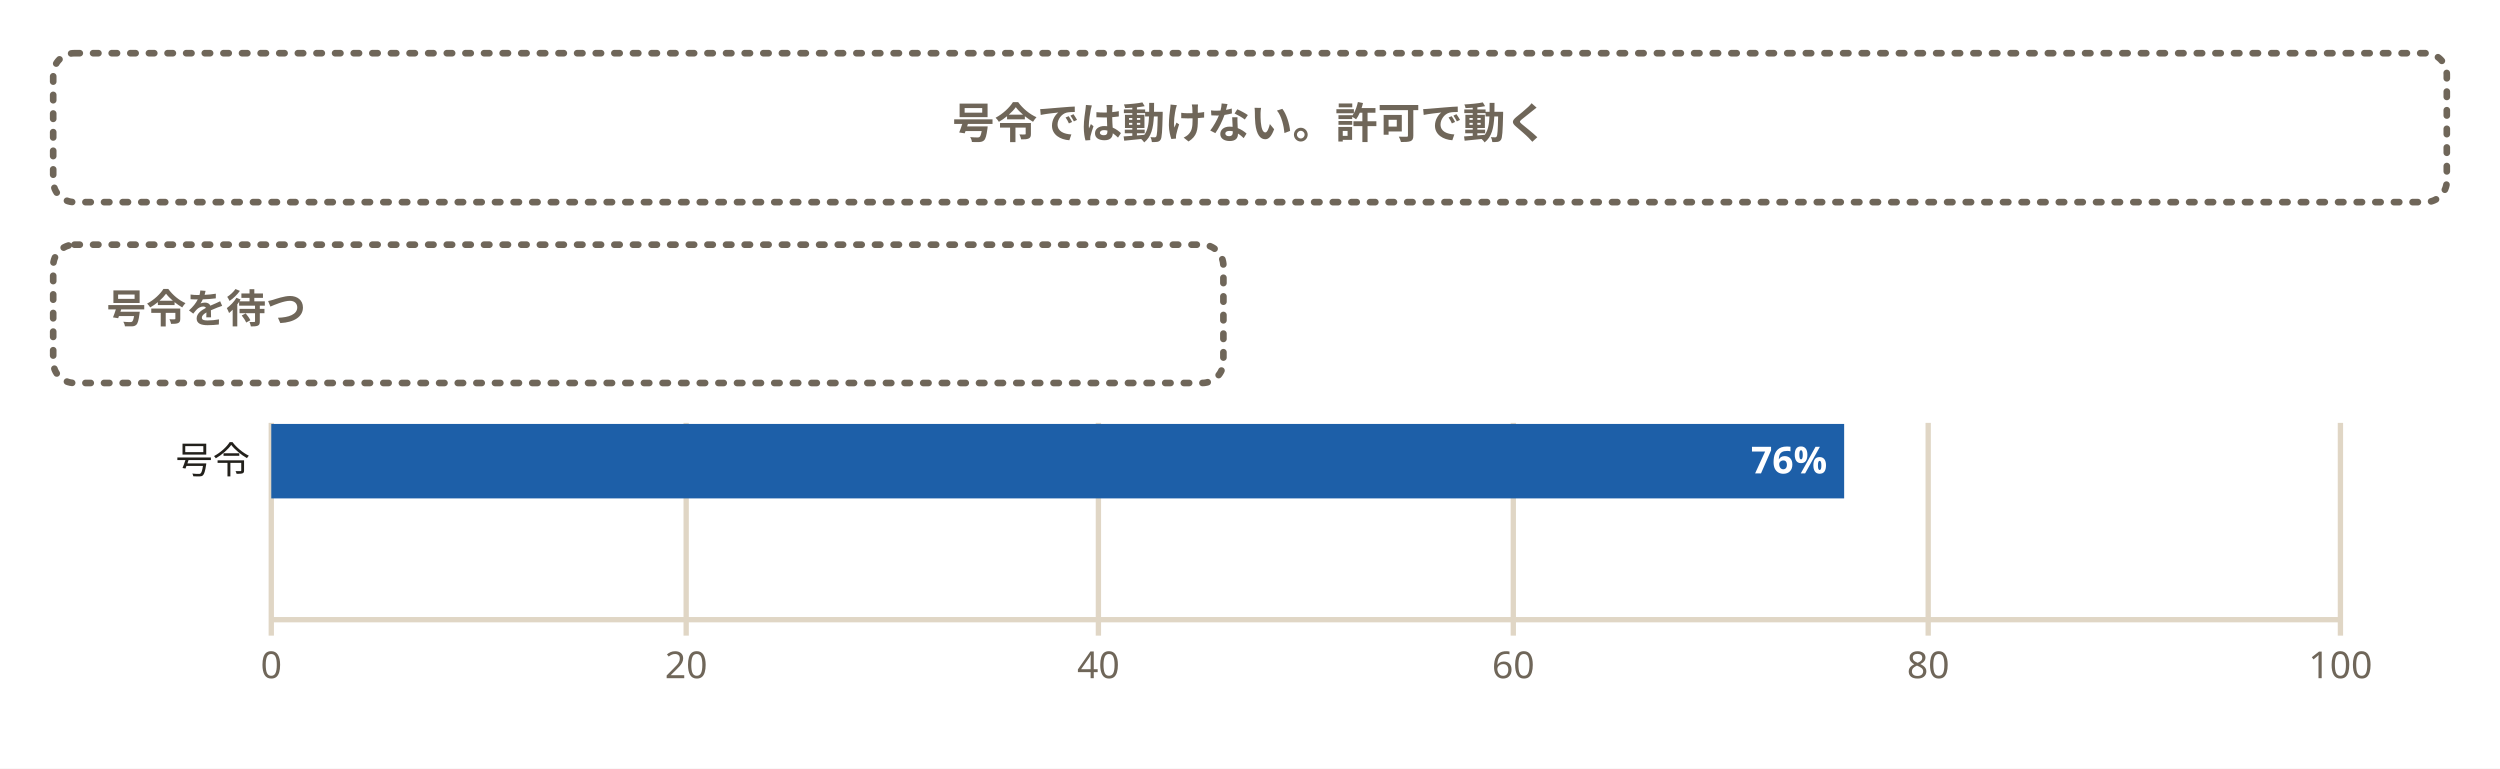
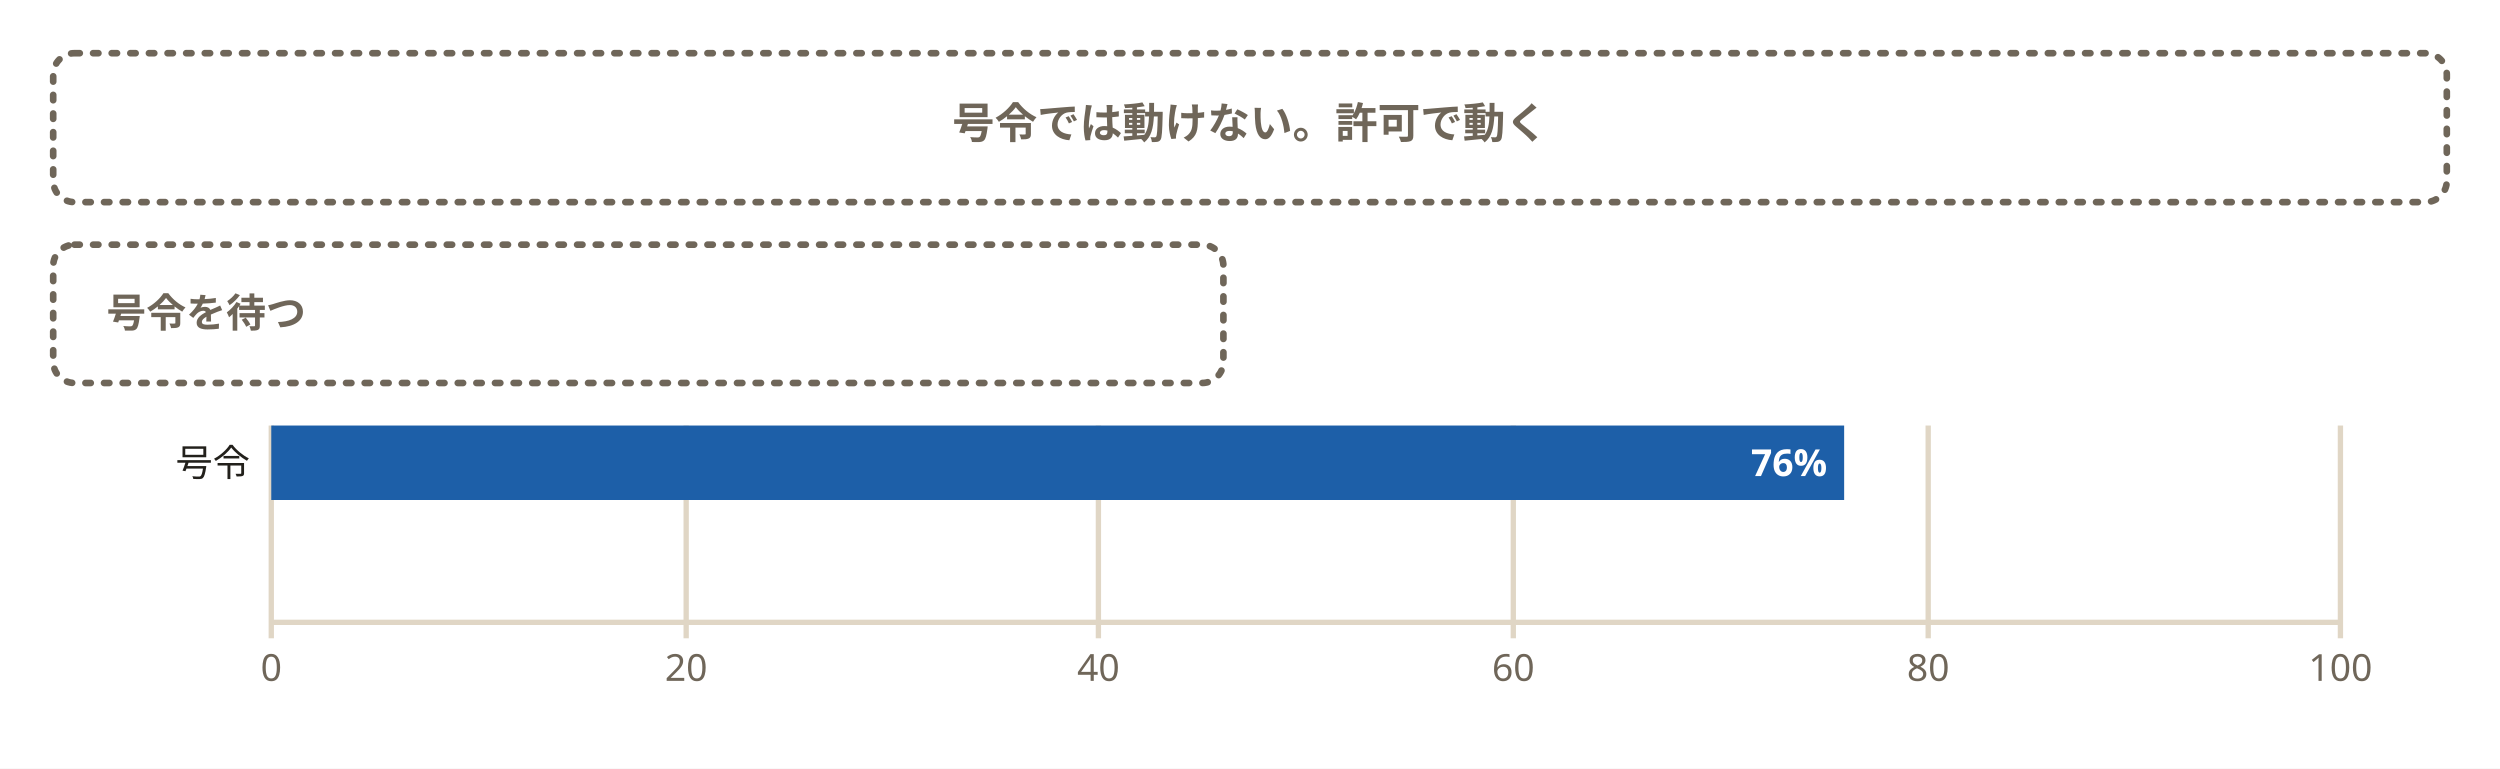
<svg xmlns="http://www.w3.org/2000/svg" width="940" height="289" viewBox="0 0 940 289" role="img" aria-labelledby="svg-title svg-desc">
  <style>
    text { font-family: 'Hiragino Sans','Hiragino Kaku Gothic ProN','Yu Gothic','YuGothic',Meiryo,'Noto Sans JP',sans-serif; }
    .emoji { font-family: 'Noto Color Emoji','Segoe UI Emoji',sans-serif; }
  </style>
  <rect x="0" y="0" width="940" height="289" fill="#ffffff" />
  <rect x="20" y="20" width="900" height="56" rx="8" fill="#ffffff" stroke="#6f6659" stroke-width="2.5" stroke-dasharray="2,5" stroke-linecap="round" />
  <text x="470" y="52" text-anchor="middle" font-size="16" font-weight="700" fill="#6f6659">号令では動けない。許可で動く</text>
  <rect x="20" y="92" width="440" height="52" rx="8" fill="#ffffff" stroke="#6f6659" stroke-width="2.5" stroke-dasharray="2,5" stroke-linecap="round" />
-   <text x="40" y="121.4" font-size="15" font-weight="700" fill="#6f6659">号令を待つ</text>
-   <path d="M102,159 L102,239" fill="none" stroke="#e0d6c5" stroke-width="2" />
-   <path d="M258,159 L258,239" fill="none" stroke="#e0d6c5" stroke-width="2" />
-   <path d="M413,159 L413,239" fill="none" stroke="#e0d6c5" stroke-width="2" />
-   <path d="M569,159 L569,239" fill="none" stroke="#e0d6c5" stroke-width="2" />
-   <path d="M725,159 L725,239" fill="none" stroke="#e0d6c5" stroke-width="2" />
-   <path d="M880,159 L880,239" fill="none" stroke="#e0d6c5" stroke-width="2" />
-   <path d="M102,233 L880,233" fill="none" stroke="#e0d6c5" stroke-width="2" />
-   <path d="M102,159.4 H693.4 V187.4 H102 Z" fill="#1d5fa8" />
-   <text x="102" y="255" text-anchor="middle" font-size="14" fill="#6f6659">0</text>
-   <text x="258" y="255" text-anchor="middle" font-size="14" fill="#6f6659">20</text>
-   <text x="413" y="255" text-anchor="middle" font-size="14" fill="#6f6659">40</text>
-   <text x="569" y="255" text-anchor="middle" font-size="14" fill="#6f6659">60</text>
-   <text x="725" y="255" text-anchor="middle" font-size="14" fill="#6f6659">80</text>
-   <text x="880" y="255" text-anchor="middle" font-size="14" fill="#6f6659">100</text>
-   <text x="94" y="178" text-anchor="end" font-size="14" fill="#22201b">号令</text>
-   <text x="687" y="178" text-anchor="end" font-size="14" font-weight="700" fill="#ffffff">76%</text>
+   <text x="40" y="123" font-size="15" font-weight="700" fill="#6f6659">号令を待つ</text>
+   <path d="M102,160 L102,240" fill="none" stroke="#e0d6c5" stroke-width="2" />
+   <path d="M258,160 L258,240" fill="none" stroke="#e0d6c5" stroke-width="2" />
+   <path d="M413,160 L413,240" fill="none" stroke="#e0d6c5" stroke-width="2" />
+   <path d="M569,160 L569,240" fill="none" stroke="#e0d6c5" stroke-width="2" />
+   <path d="M725,160 L725,240" fill="none" stroke="#e0d6c5" stroke-width="2" />
+   <path d="M880,160 L880,240" fill="none" stroke="#e0d6c5" stroke-width="2" />
+   <path d="M102,234 L880,234" fill="none" stroke="#e0d6c5" stroke-width="2" />
+   <path d="M102,160 H693.4 V188 H102 Z" fill="#1d5fa8" />
+   <text x="102" y="256" text-anchor="middle" font-size="14" fill="#6f6659">0</text>
+   <text x="258" y="256" text-anchor="middle" font-size="14" fill="#6f6659">20</text>
+   <text x="413" y="256" text-anchor="middle" font-size="14" fill="#6f6659">40</text>
+   <text x="569" y="256" text-anchor="middle" font-size="14" fill="#6f6659">60</text>
+   <text x="725" y="256" text-anchor="middle" font-size="14" fill="#6f6659">80</text>
+   <text x="880" y="256" text-anchor="middle" font-size="14" fill="#6f6659">100</text>
+   <text x="94" y="179" text-anchor="end" font-size="14" fill="#22201b">号令</text>
+   <text x="687" y="179" text-anchor="end" font-size="14" font-weight="700" fill="#ffffff">76%</text>
</svg>
